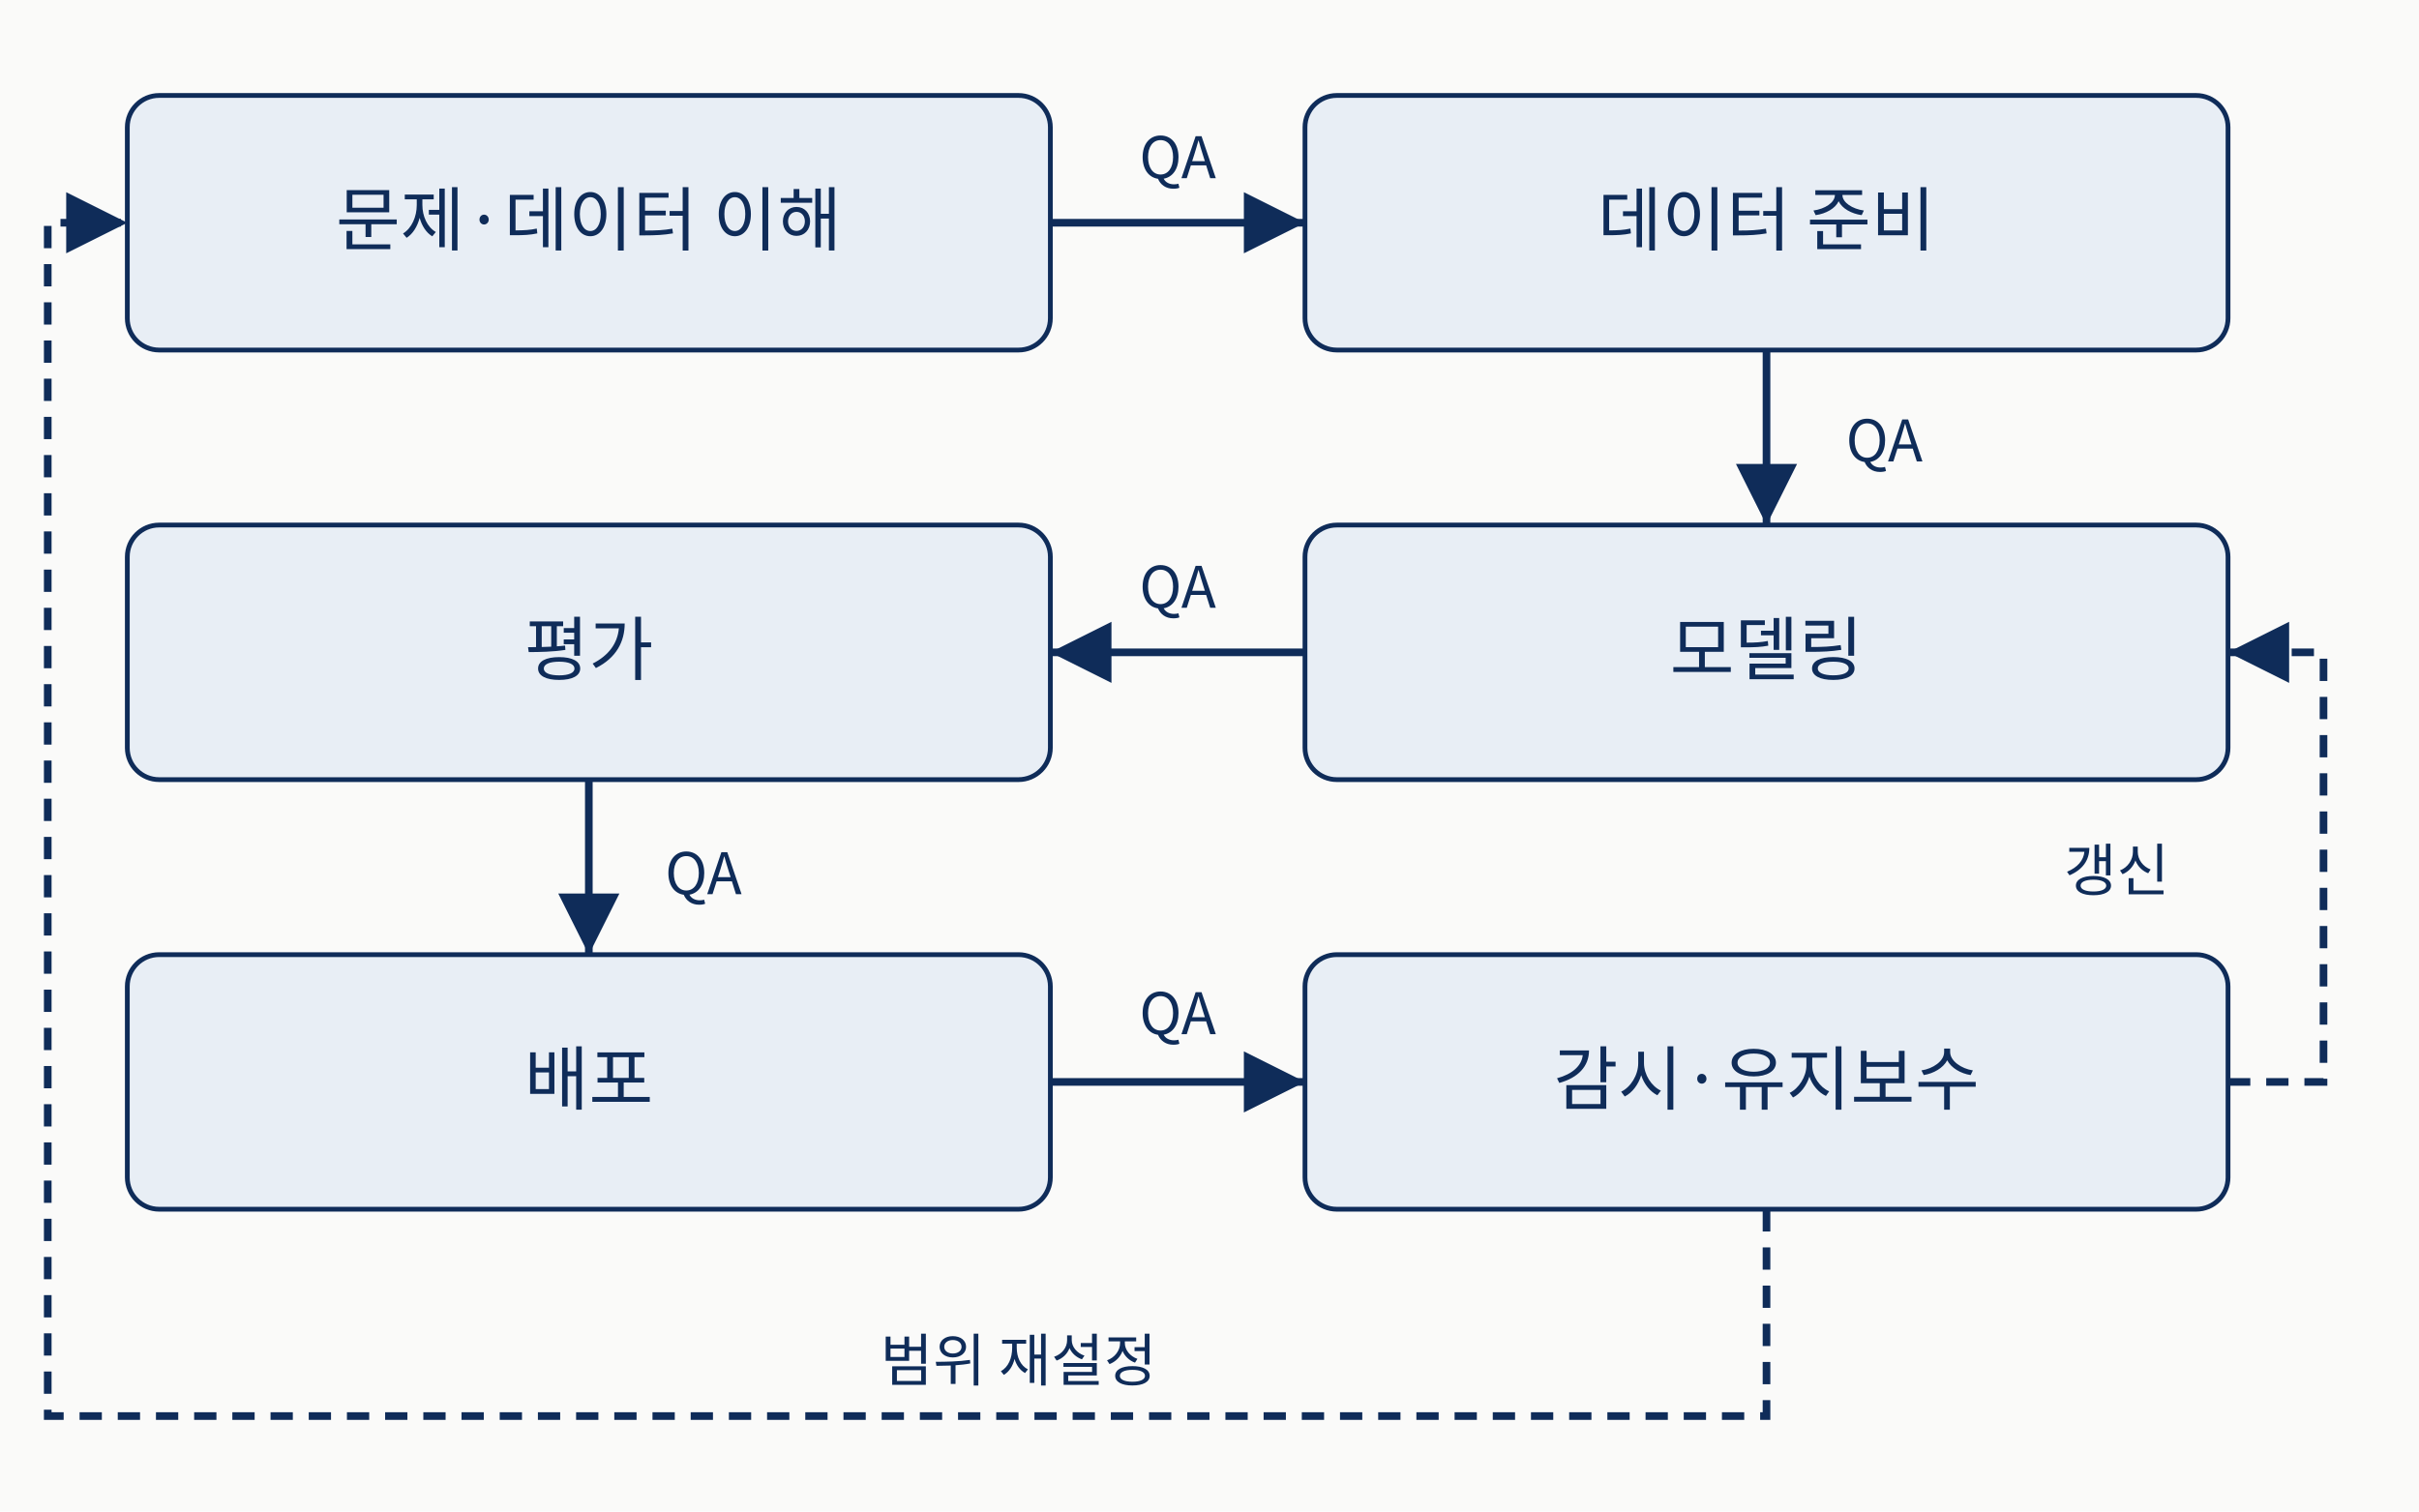
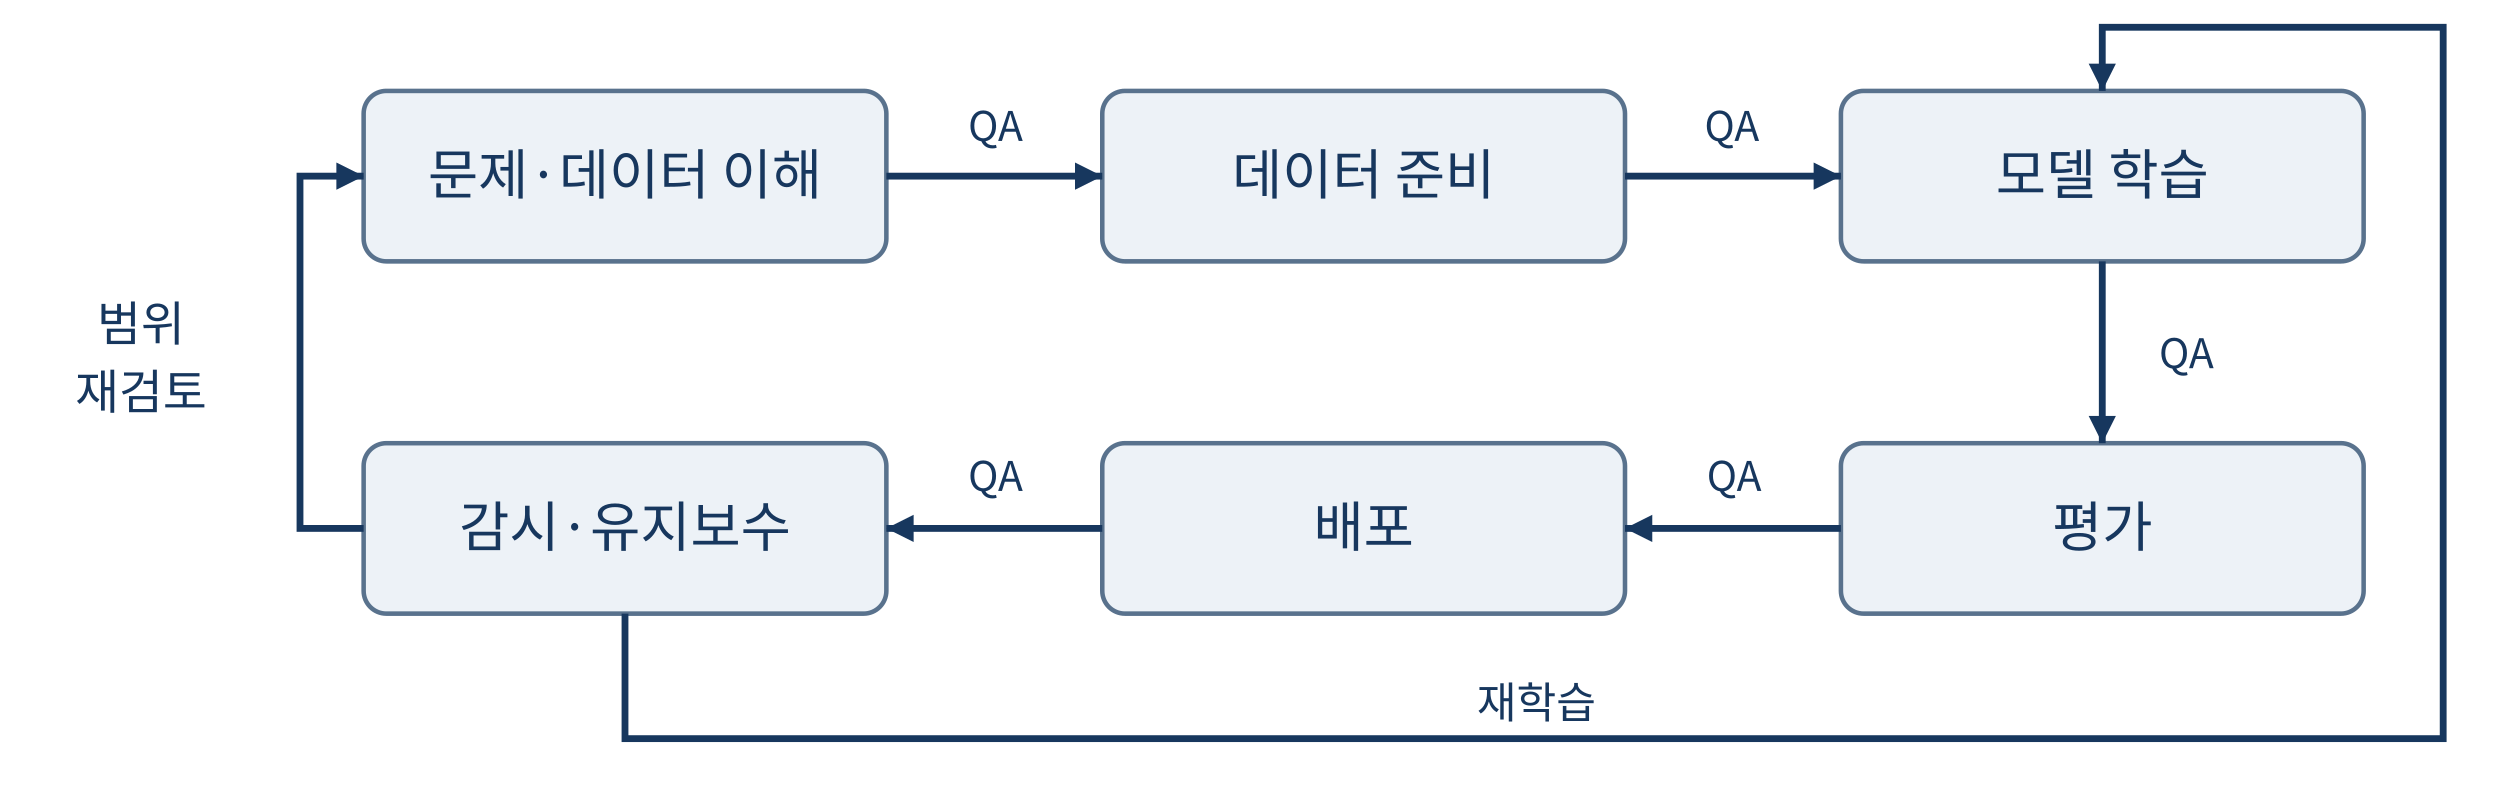
- <svg xmlns="http://www.w3.org/2000/svg" viewBox="0 0 760 475" role="img">
-   <style>text{font-family:'Noto Sans CJK KR', 'Apple SD Gothic Neo', 'Malgun Gothic',
-     'Noto Sans KR', NanumGothic, Inter, system-ui, sans-serif;font-size:22px;fill:#0F2C59;text-anchor:middle}.small{font-size:18px}</style>
+ <svg xmlns="http://www.w3.org/2000/svg" width="1100" height="345" viewBox="0 0 1100 345" role="img" aria-labelledby="desc">
  <defs>
-     <marker id="arrow" viewBox="0 0 10 10" refX="10" refY="5" markerWidth="8" markerHeight="8" orient="auto-start-reverse">
-       <path d="M 0 0 L 10 5 L 0 10 z" fill="#0F2C59" />
+     <marker id="arrow" viewBox="0 0 12 12" refX="12" refY="6" markerWidth="12" markerHeight="12" markerUnits="userSpaceOnUse" orient="auto-start-reverse">
+       <path d="M0 0 L12 6 L0 12 Z" fill="#17375e" />
    </marker>
  </defs>
-   <rect width="760" height="475" fill="#fafaf9" />
-   <rect x="40" y="30" width="290" height="80" rx="10" fill="#e8eef5" stroke="#0F2C59" stroke-width="1.5" />
-   <text x="185.0" y="77.0" class="">문제·데이터 이해</text>
-   <rect x="410" y="30" width="290" height="80" rx="10" fill="#e8eef5" stroke="#0F2C59" stroke-width="1.5" />
-   <text x="555.0" y="77.0" class="">데이터 준비</text>
-   <rect x="410" y="165" width="290" height="80" rx="10" fill="#e8eef5" stroke="#0F2C59" stroke-width="1.5" />
-   <text x="555.0" y="212.0" class="">모델링</text>
-   <rect x="40" y="165" width="290" height="80" rx="10" fill="#e8eef5" stroke="#0F2C59" stroke-width="1.5" />
-   <text x="185.0" y="212.0" class="">평가</text>
-   <rect x="40" y="300" width="290" height="80" rx="10" fill="#e8eef5" stroke="#0F2C59" stroke-width="1.5" />
-   <text x="185.0" y="347.0" class="">배포</text>
-   <rect x="410" y="300" width="290" height="80" rx="10" fill="#e8eef5" stroke="#0F2C59" stroke-width="1.5" />
-   <text x="555.0" y="347.0" class="">감시·유지보수</text>
-   <path d="M330 70 H410" fill="none" stroke="#0F2C59" stroke-width="2.4" marker-end="url(#arrow)" />
-   <text x="370" y="56" class="small">QA</text>
-   <path d="M555 110 V165" fill="none" stroke="#0F2C59" stroke-width="2.4" marker-end="url(#arrow)" />
-   <text x="592" y="145" class="small">QA</text>
-   <path d="M410 205 H330" fill="none" stroke="#0F2C59" stroke-width="2.4" marker-end="url(#arrow)" />
-   <text x="370" y="191" class="small">QA</text>
-   <path d="M185 245 V300" fill="none" stroke="#0F2C59" stroke-width="2.4" marker-end="url(#arrow)" />
-   <text x="221" y="281" class="small">QA</text>
-   <path d="M330 340 H410" fill="none" stroke="#0F2C59" stroke-width="2.4" marker-end="url(#arrow)" />
-   <text x="370" y="325" class="small">QA</text>
-   <path d="M700 340 H730 V205 H700" fill="none" stroke="#0F2C59" stroke-width="2.4" marker-end="url(#arrow)" stroke-dasharray="7 5" />
-   <text x="665" y="280" class="small">갱신</text>
-   <path d="M555 380 V445 H15 V70 H40" fill="none" stroke="#0F2C59" stroke-width="2.4" marker-end="url(#arrow)" stroke-dasharray="7 5" />
-   <text x="320" y="434" class="small">범위 재설정</text>
+   <style>text{font-family:'Noto Sans CJK KR', 'Apple SD Gothic Neo', 'Malgun Gothic', 'Noto Sans KR', 'NanumGothic', 'Inter', system-ui, sans-serif;}</style>
+   <g transform="translate(120,0)" font-family="'Noto Sans CJK KR', 'Apple SD Gothic Neo', 'Malgun Gothic', sans-serif">
+     <rect x="40" y="40" width="230" height="75" rx="10" fill="#edf2f7" stroke="#59728d" stroke-width="2" />
+     <text x="155.0" y="85.5" font-size="24" fill="#17375e" text-anchor="middle">문제·데이터 이해</text>
+     <rect x="365" y="40" width="230" height="75" rx="10" fill="#edf2f7" stroke="#59728d" stroke-width="2" />
+     <text x="480.0" y="85.5" font-size="24" fill="#17375e" text-anchor="middle">데이터 준비</text>
+     <rect x="690" y="40" width="230" height="75" rx="10" fill="#edf2f7" stroke="#59728d" stroke-width="2" />
+     <text x="805.0" y="85.5" font-size="24" fill="#17375e" text-anchor="middle">모델 학습</text>
+     <rect x="690" y="195" width="230" height="75" rx="10" fill="#edf2f7" stroke="#59728d" stroke-width="2" />
+     <text x="805.0" y="240.5" font-size="24" fill="#17375e" text-anchor="middle">평가</text>
+     <rect x="365" y="195" width="230" height="75" rx="10" fill="#edf2f7" stroke="#59728d" stroke-width="2" />
+     <text x="480.0" y="240.5" font-size="24" fill="#17375e" text-anchor="middle">배포</text>
+     <rect x="40" y="195" width="230" height="75" rx="10" fill="#edf2f7" stroke="#59728d" stroke-width="2" />
+     <text x="155.0" y="240.5" font-size="24" fill="#17375e" text-anchor="middle">감시·유지보수</text>
+     <path d="M270 77.5 H365" fill="none" stroke="#17375e" stroke-width="3" marker-end="url(#arrow)" />
+     <text x="318" y="62" font-size="18" fill="#17375e" text-anchor="middle">QA</text>
+     <path d="M595 77.5 H690" fill="none" stroke="#17375e" stroke-width="3" marker-end="url(#arrow)" />
+     <text x="642" y="62" font-size="18" fill="#17375e" text-anchor="middle">QA</text>
+     <path d="M805 115 V195" fill="none" stroke="#17375e" stroke-width="3" marker-end="url(#arrow)" />
+     <text x="842" y="162" font-size="18" fill="#17375e" text-anchor="middle">QA</text>
+     <path d="M690 232.5 H595" fill="none" stroke="#17375e" stroke-width="3" marker-end="url(#arrow)" />
+     <text x="643" y="216" font-size="18" fill="#17375e" text-anchor="middle">QA</text>
+     <path d="M365 232.5 H270" fill="none" stroke="#17375e" stroke-width="3" marker-end="url(#arrow)" />
+     <text x="318" y="216" font-size="18" fill="#17375e" text-anchor="middle">QA</text>
+     <path d="M155 270 V325 H955 V12 H805 V40" fill="none" stroke="#17375e" stroke-width="3" marker-end="url(#arrow)" />
+     <text x="556" y="316" font-size="19" fill="#17375e" text-anchor="middle">재학습</text>
+     <path d="M40 232.5 H12 V77.5 H40" fill="none" stroke="#17375e" stroke-width="3" marker-end="url(#arrow)" />
+   </g>
+   <text x="62" y="150" font-size="21" fill="#17375e" text-anchor="middle">범위</text>
+   <text x="62" y="180" font-size="21" fill="#17375e" text-anchor="middle">재검토</text>
</svg>
